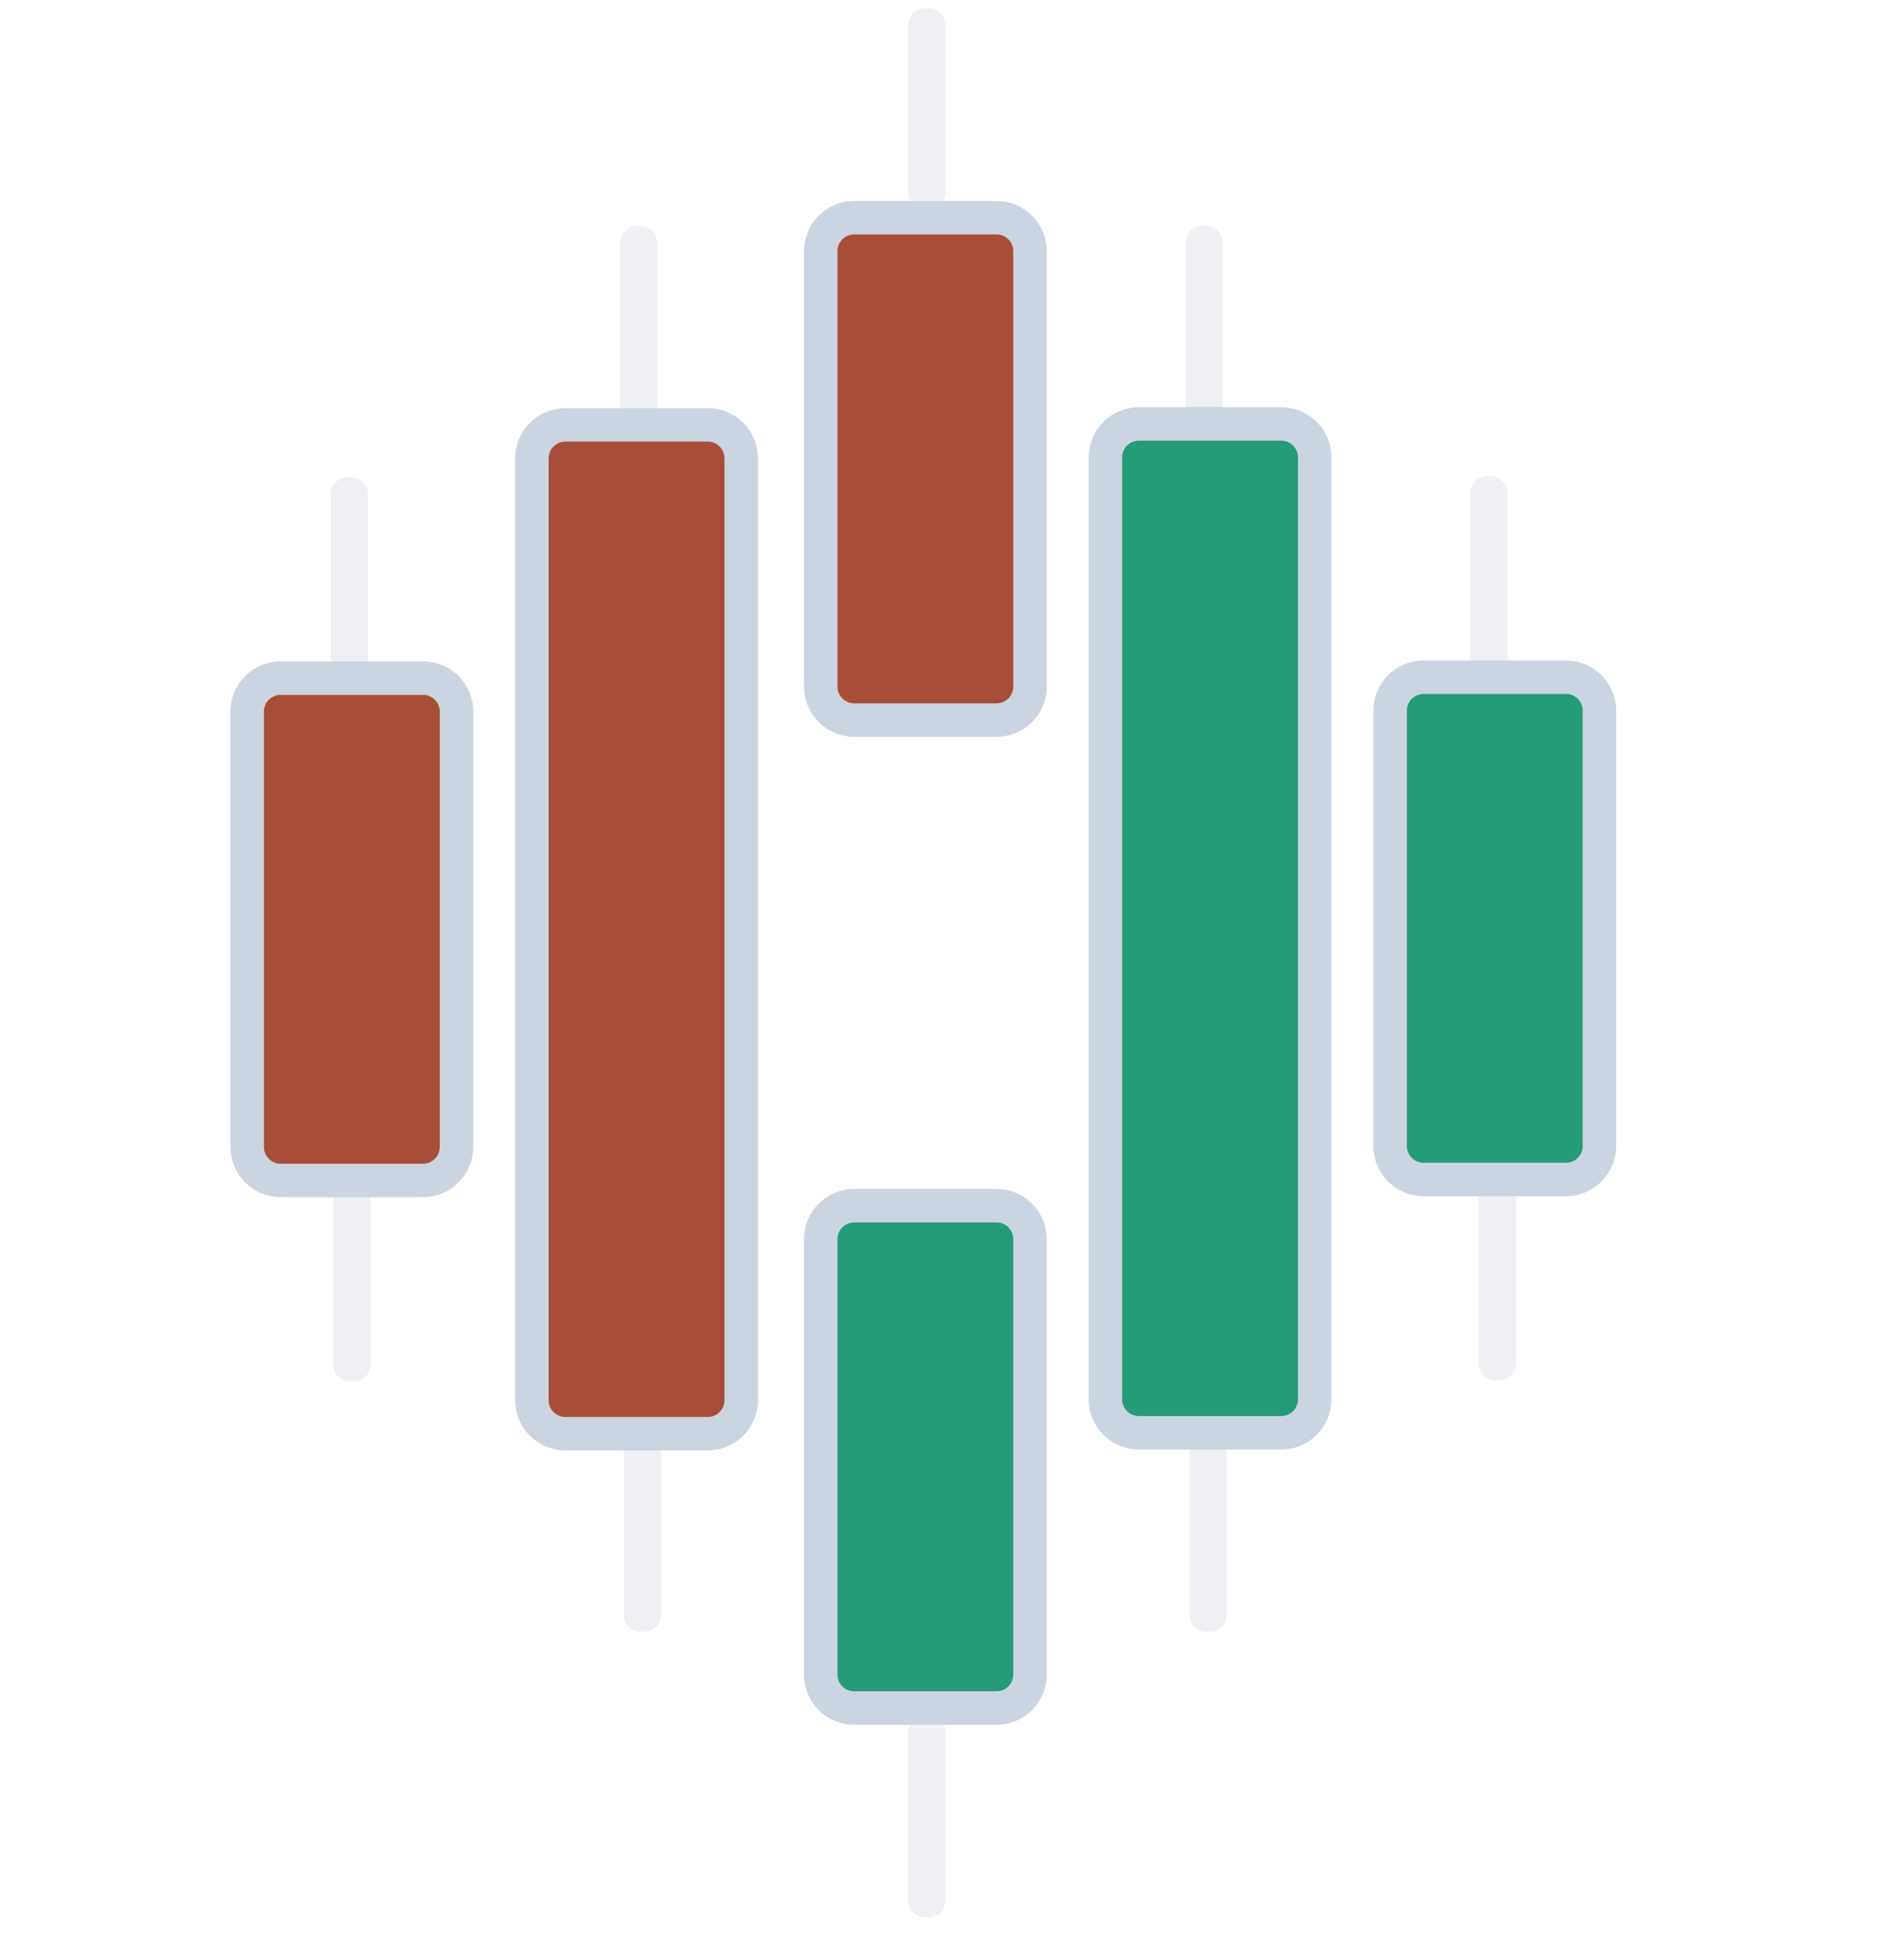
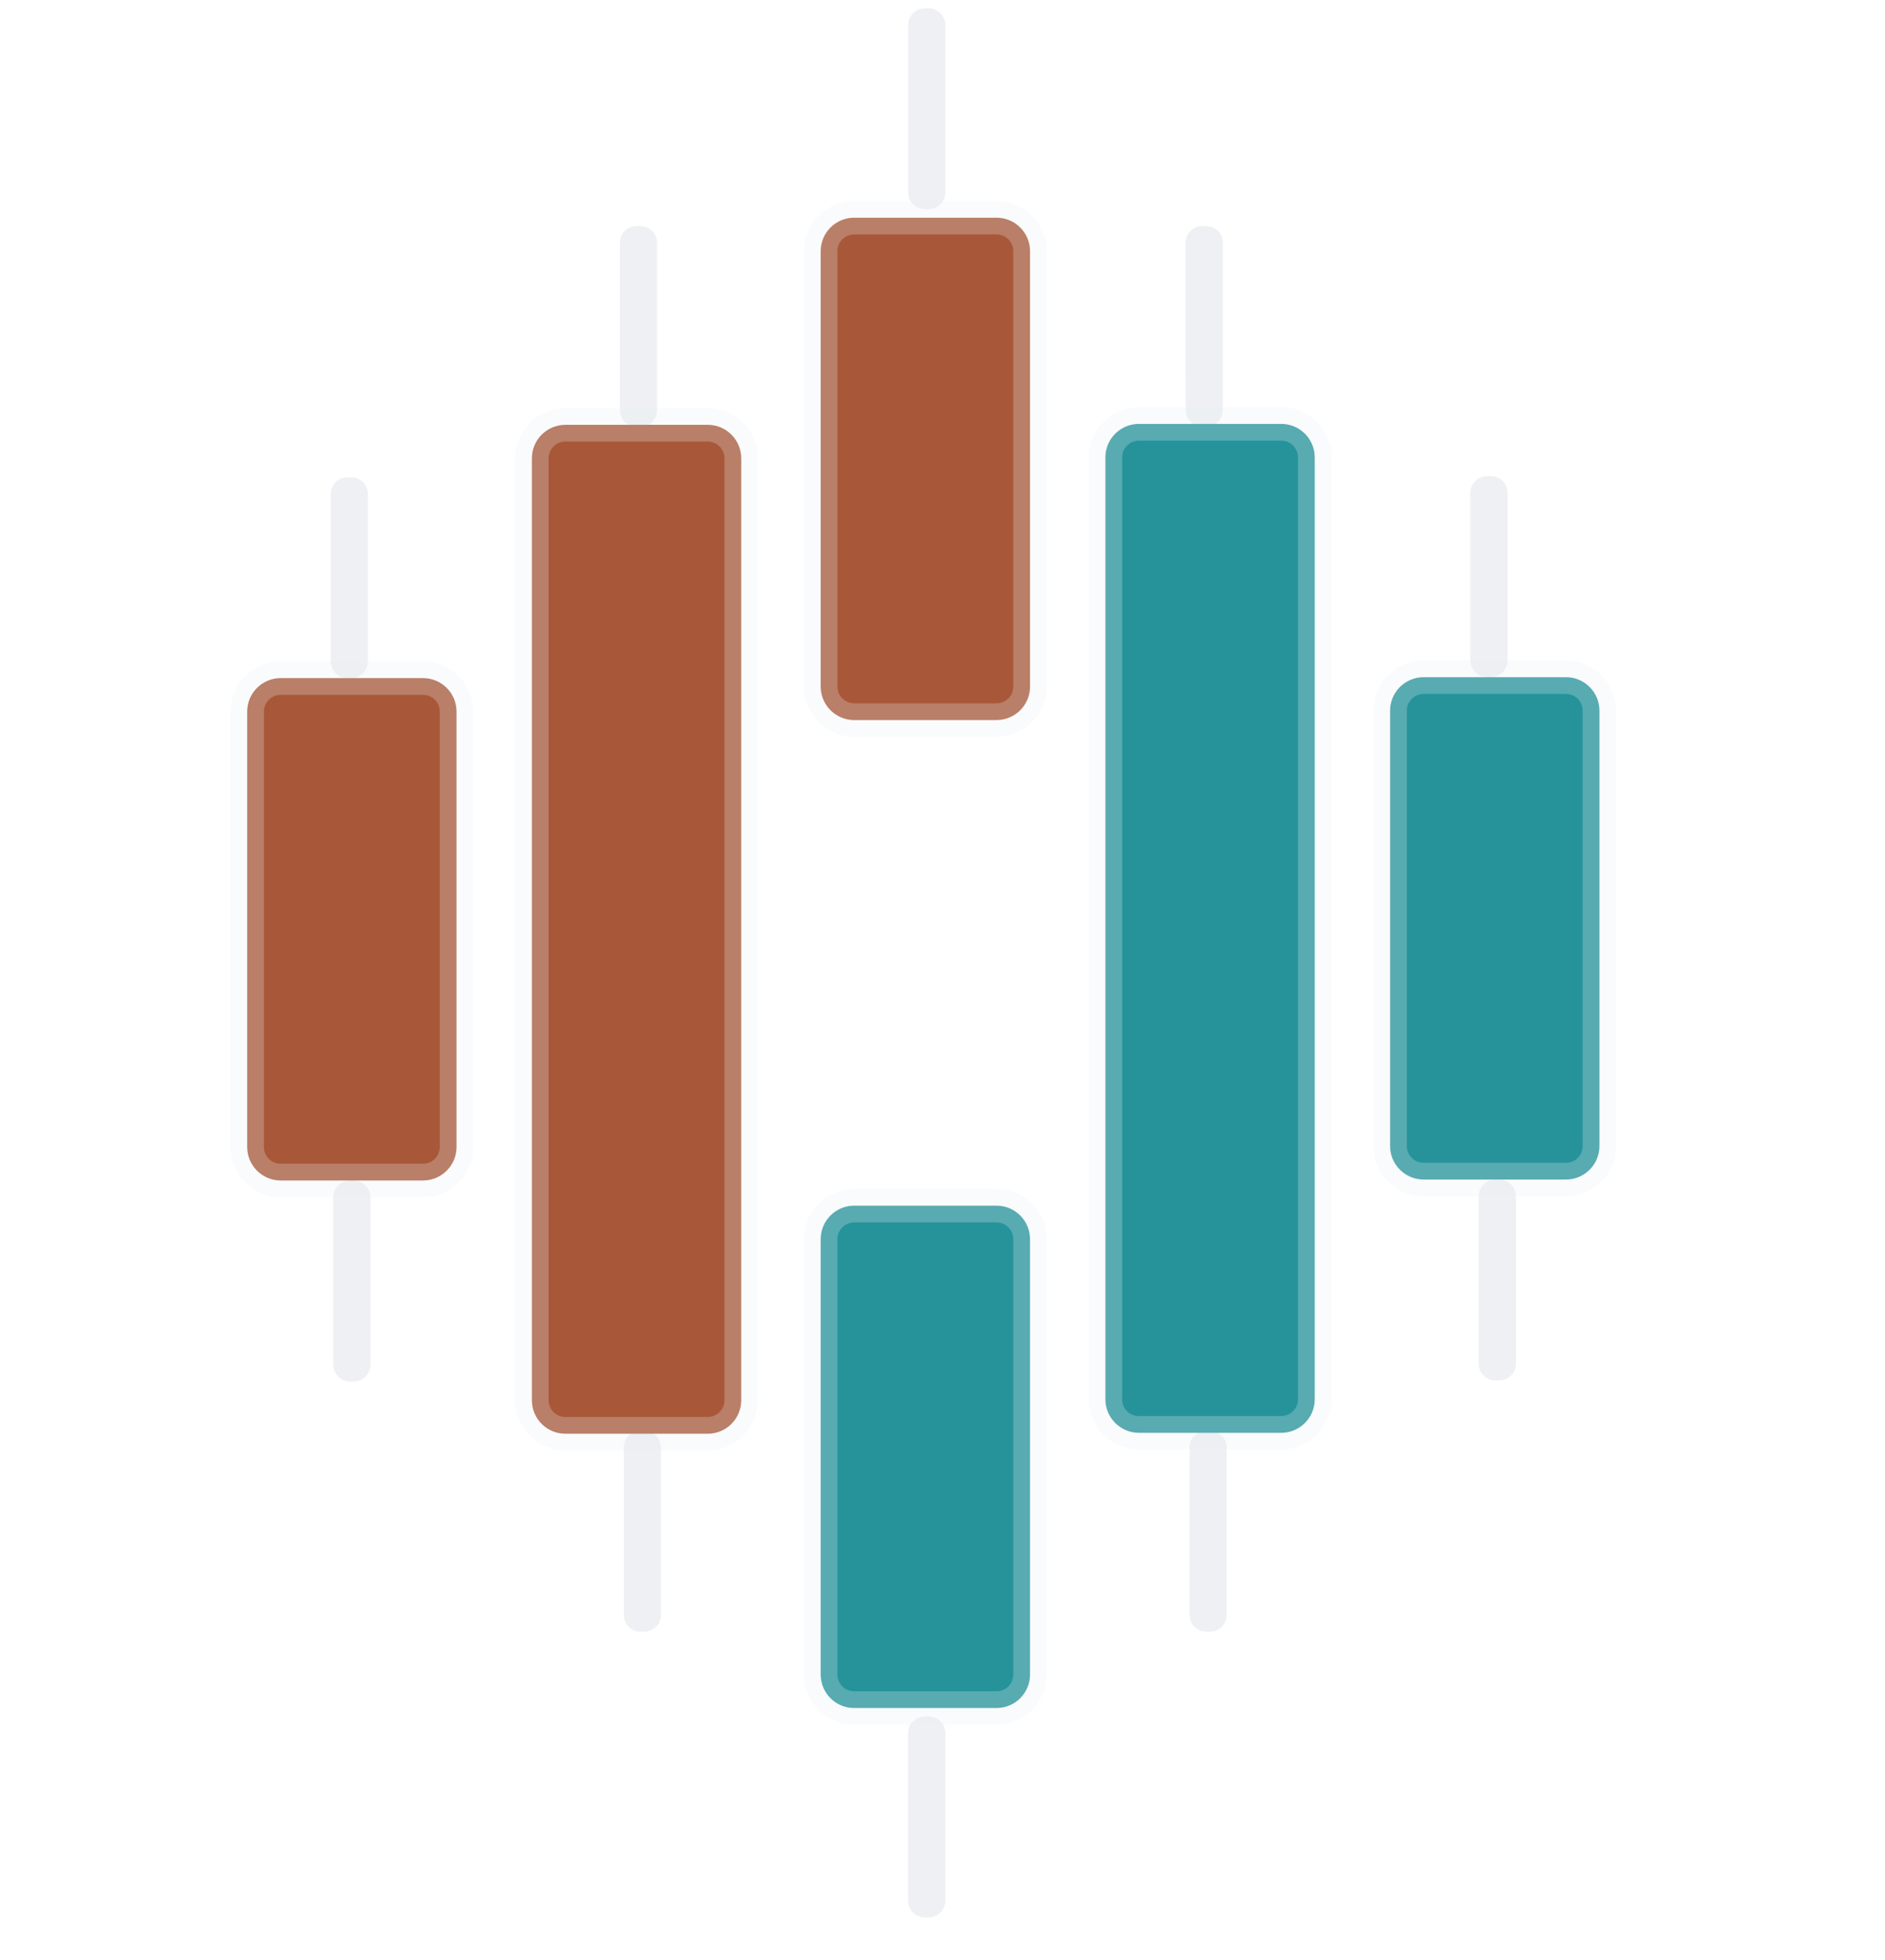
<svg xmlns="http://www.w3.org/2000/svg" version="1.2" viewBox="0 0 173 234" width="502" height="522">
  <style>
.wick { fill: none; stroke: #eef0f3; stroke-linejoin: round; stroke-width: 4; }
-   .candle { stroke: #cbd5e1; stroke-linejoin: round; stroke-width: 4; }
-   .accent { fill: #269b78; }
-   .accent2 { fill: #a84e38; }
+   .candle { stroke: #eef0f341; stroke-linejoin: round; stroke-width: 4; }
+   .accent { fill: #26939b; }
+   .accent2 { fill: #a85838; }
  </style>
  <g id="logo">
    <g id="velas">
      <path class="wick" d="M15.78 143 L16.22 143 L16.22 163 L15.78 163 Z M15.48 59 L15.92 59 L15.92 79 L15.48 79 Z M50.47 172.89 L50.92 172.89 L50.92 192.88 L50.48 192.88 Z M50.01 28.99 L50.45 28.99 L50.45 48.99 L50.01 48.99 Z M84.44 2.99 L84.88 2.99 L84.88 22.99 L84.44 22.99 Z M152.02 78.87 L151.57 78.87 L151.57 58.87 L152.02 58.87 Z M153.02 162.87 L152.57 162.87 L152.57 142.87 L153.02 142.87 Z M118.02 48.98 L117.58 48.98 L117.57 28.99 L118.02 28.99 Z M118.48 192.88 L118.04 192.88 L118.04 172.88 L118.48 172.88 Z M84.88 227 L84.43 227 L84.43 207 L84.88 207 Z" />
      <path class="candle accent2" d="M41.5 50.74 L58.5 50.74 C60.71 50.74 62.5 52.53 62.5 54.74 L62.5 167.24 C62.5 169.45 60.71 171.24 58.5 171.24 L41.5 171.24 C39.29 171.24 37.5 169.45 37.5 167.24 L37.5 54.74 C37.5 52.53 39.29 50.74 41.5 50.74 Z" />
      <path class="candle accent2" d="M7.5 80.99 L24.5 80.99 C26.71 80.99 28.5 82.78 28.5 84.99 L28.5 136.99 C28.5 139.2 26.71 140.99 24.5 140.99 L7.5 140.99 C5.29 140.99 3.5 139.2 3.5 136.99 L3.5 84.99 C3.5 82.78 5.29 80.99 7.5 80.99 Z" />
      <path class="candle accent" d="M126.99 171.13 L109.99 171.13 C107.78 171.13 105.99 169.33 105.99 167.13 L105.99 54.63 C105.99 52.42 107.78 50.63 109.99 50.63 L126.99 50.63 C129.2 50.63 130.99 52.42 130.99 54.63 L130.99 167.13 C130.99 169.33 129.2 171.13 126.99 171.13 Z" />
      <path class="candle accent" d="M160.99 140.88 L143.99 140.88 C141.78 140.88 139.99 139.08 139.99 136.88 L139.99 84.88 C139.99 82.67 141.78 80.88 143.99 80.88 L160.99 80.88 C163.2 80.88 164.99 82.67 164.99 84.88 L164.99 136.88 C164.99 139.08 163.2 140.88 160.99 140.88 Z" />
      <path class="candle accent2" d="M75.99 26 L92.99 26 C95.2 26 96.99 27.79 96.99 30 L96.99 82 C96.99 84.21 95.2 86 92.99 86 L75.99 86 C73.78 86 71.99 84.21 71.99 82 L71.99 30 C71.99 27.79 73.78 26 75.99 26 Z" />
      <path class="candle accent" d="M92.99 204 L75.99 204 C73.78 204 71.99 202.21 71.99 200 L71.99 148 C71.99 145.79 73.78 144 75.99 144 L92.99 144 C95.2 144 96.99 145.79 96.99 148 L96.99 200 C96.99 202.21 95.2 204 92.99 204 Z" />
    </g>
  </g>
</svg>
